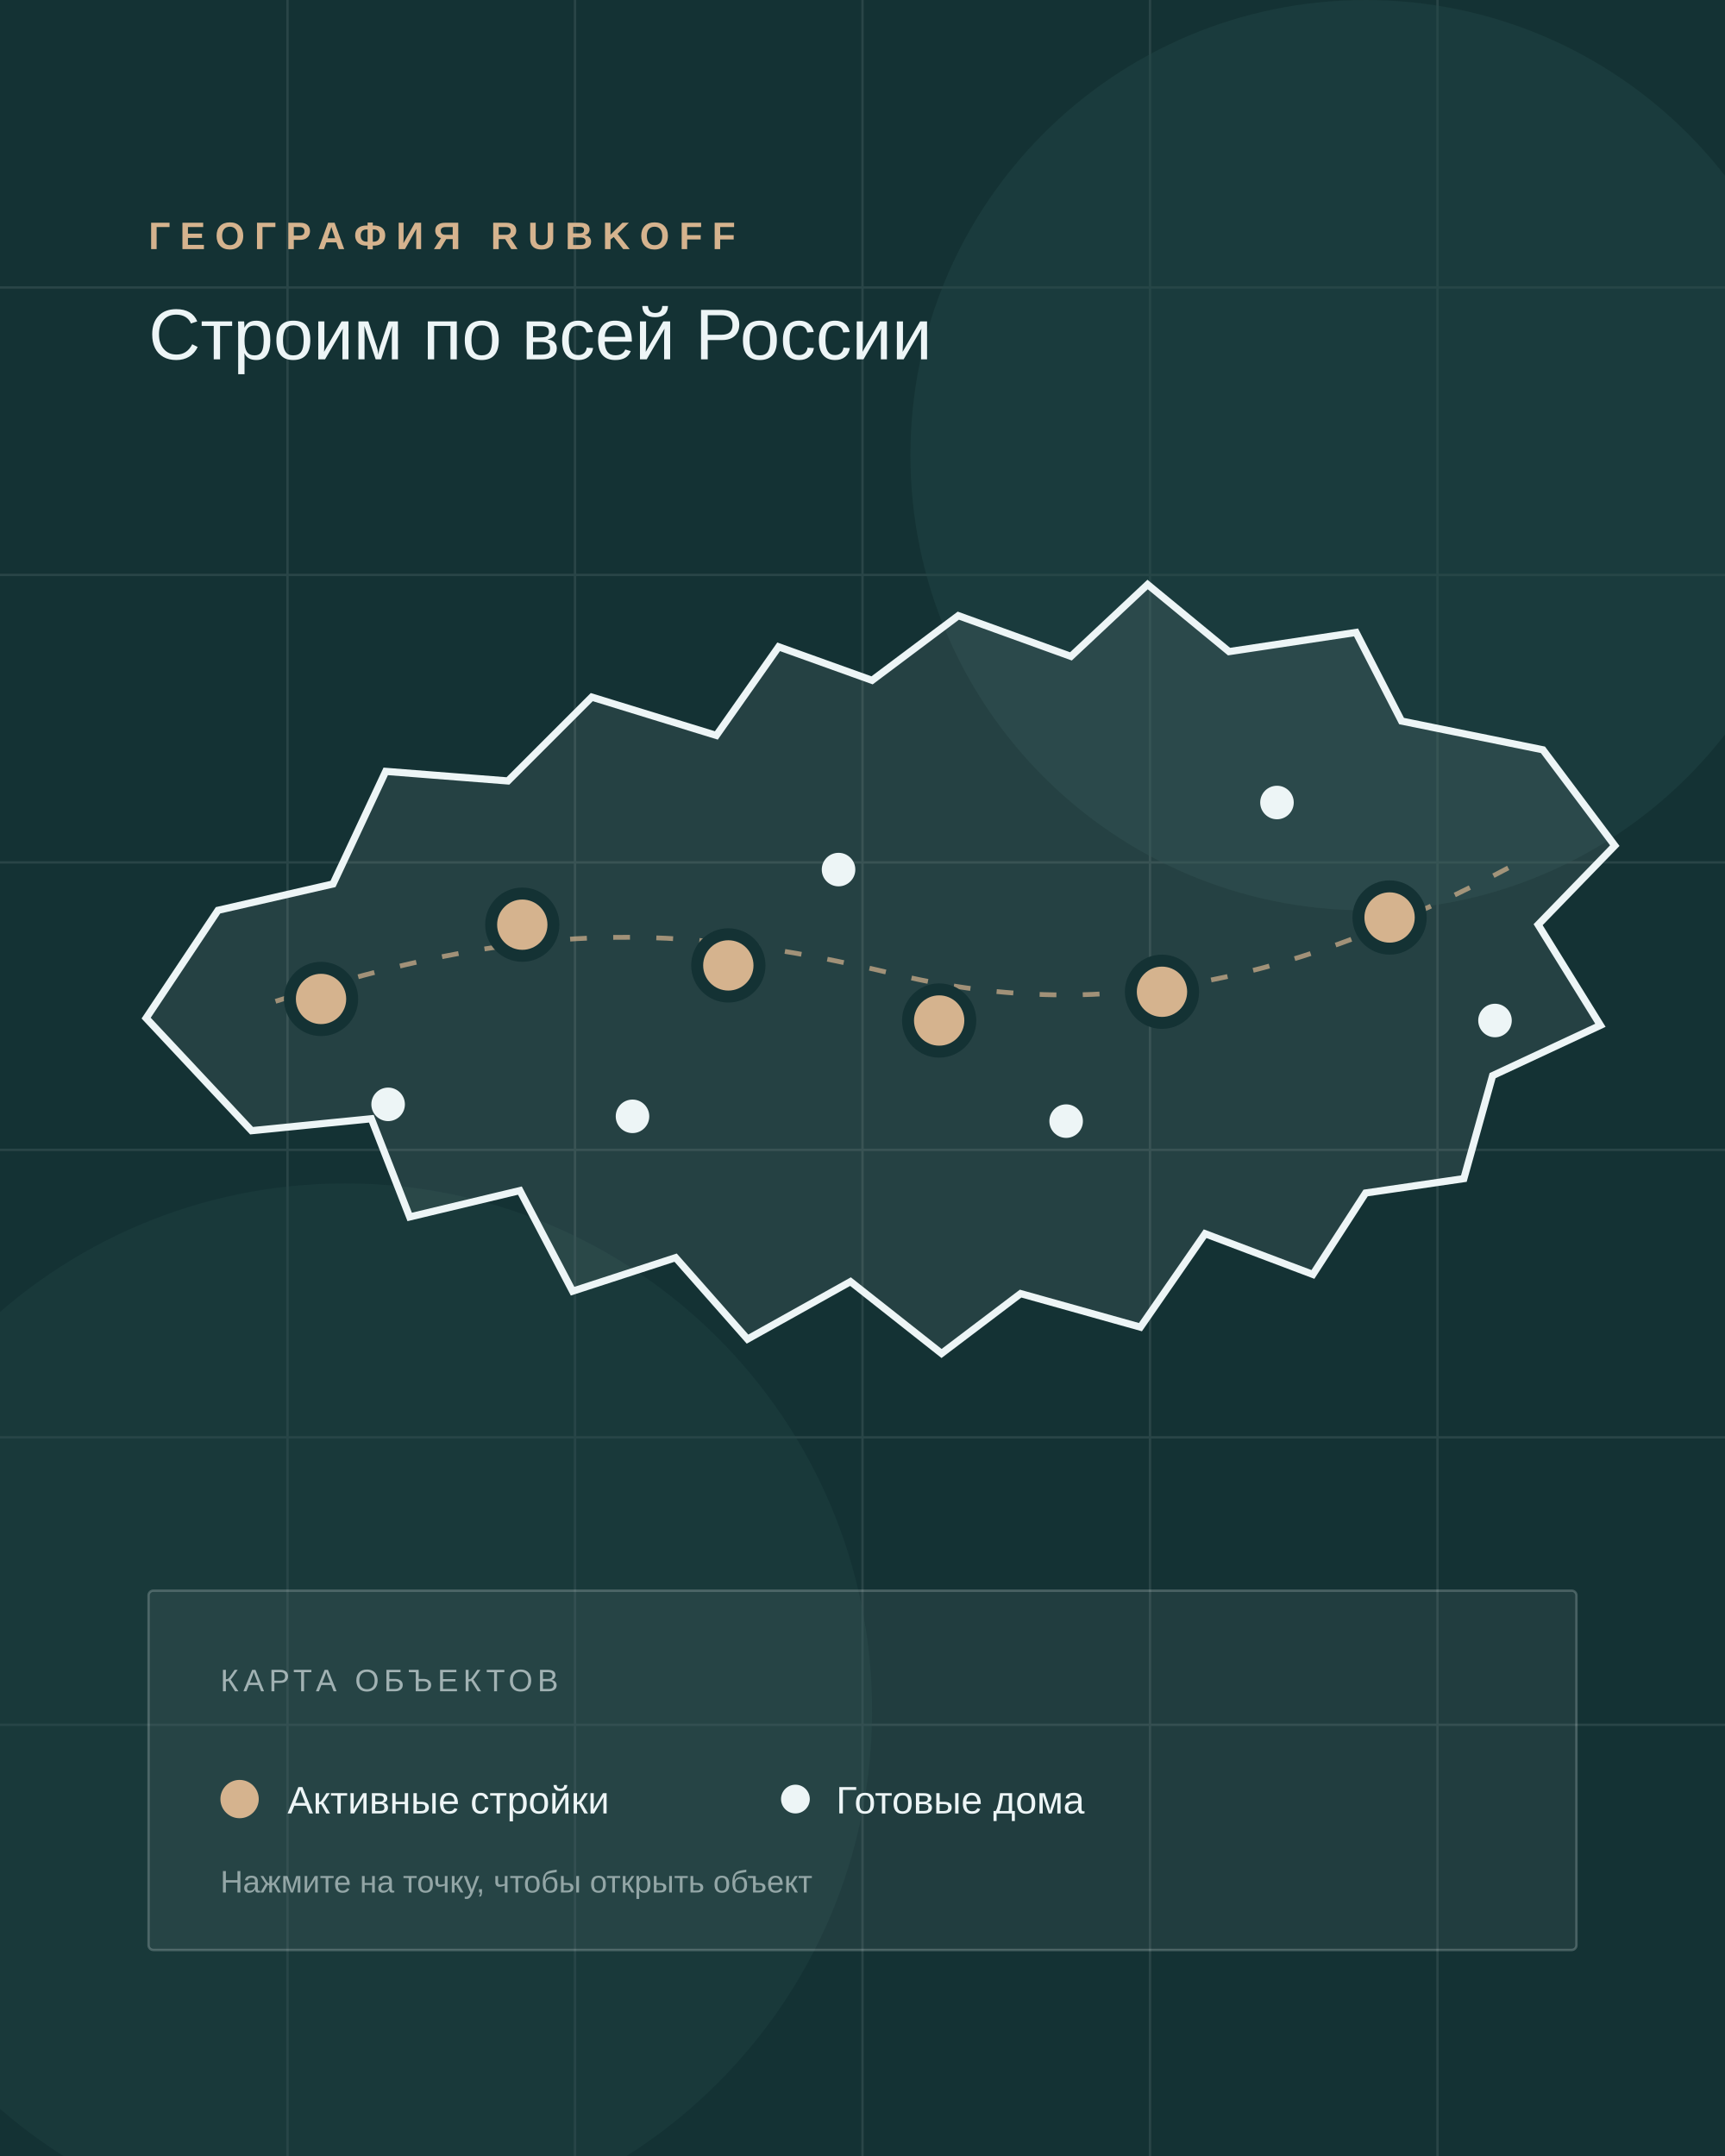
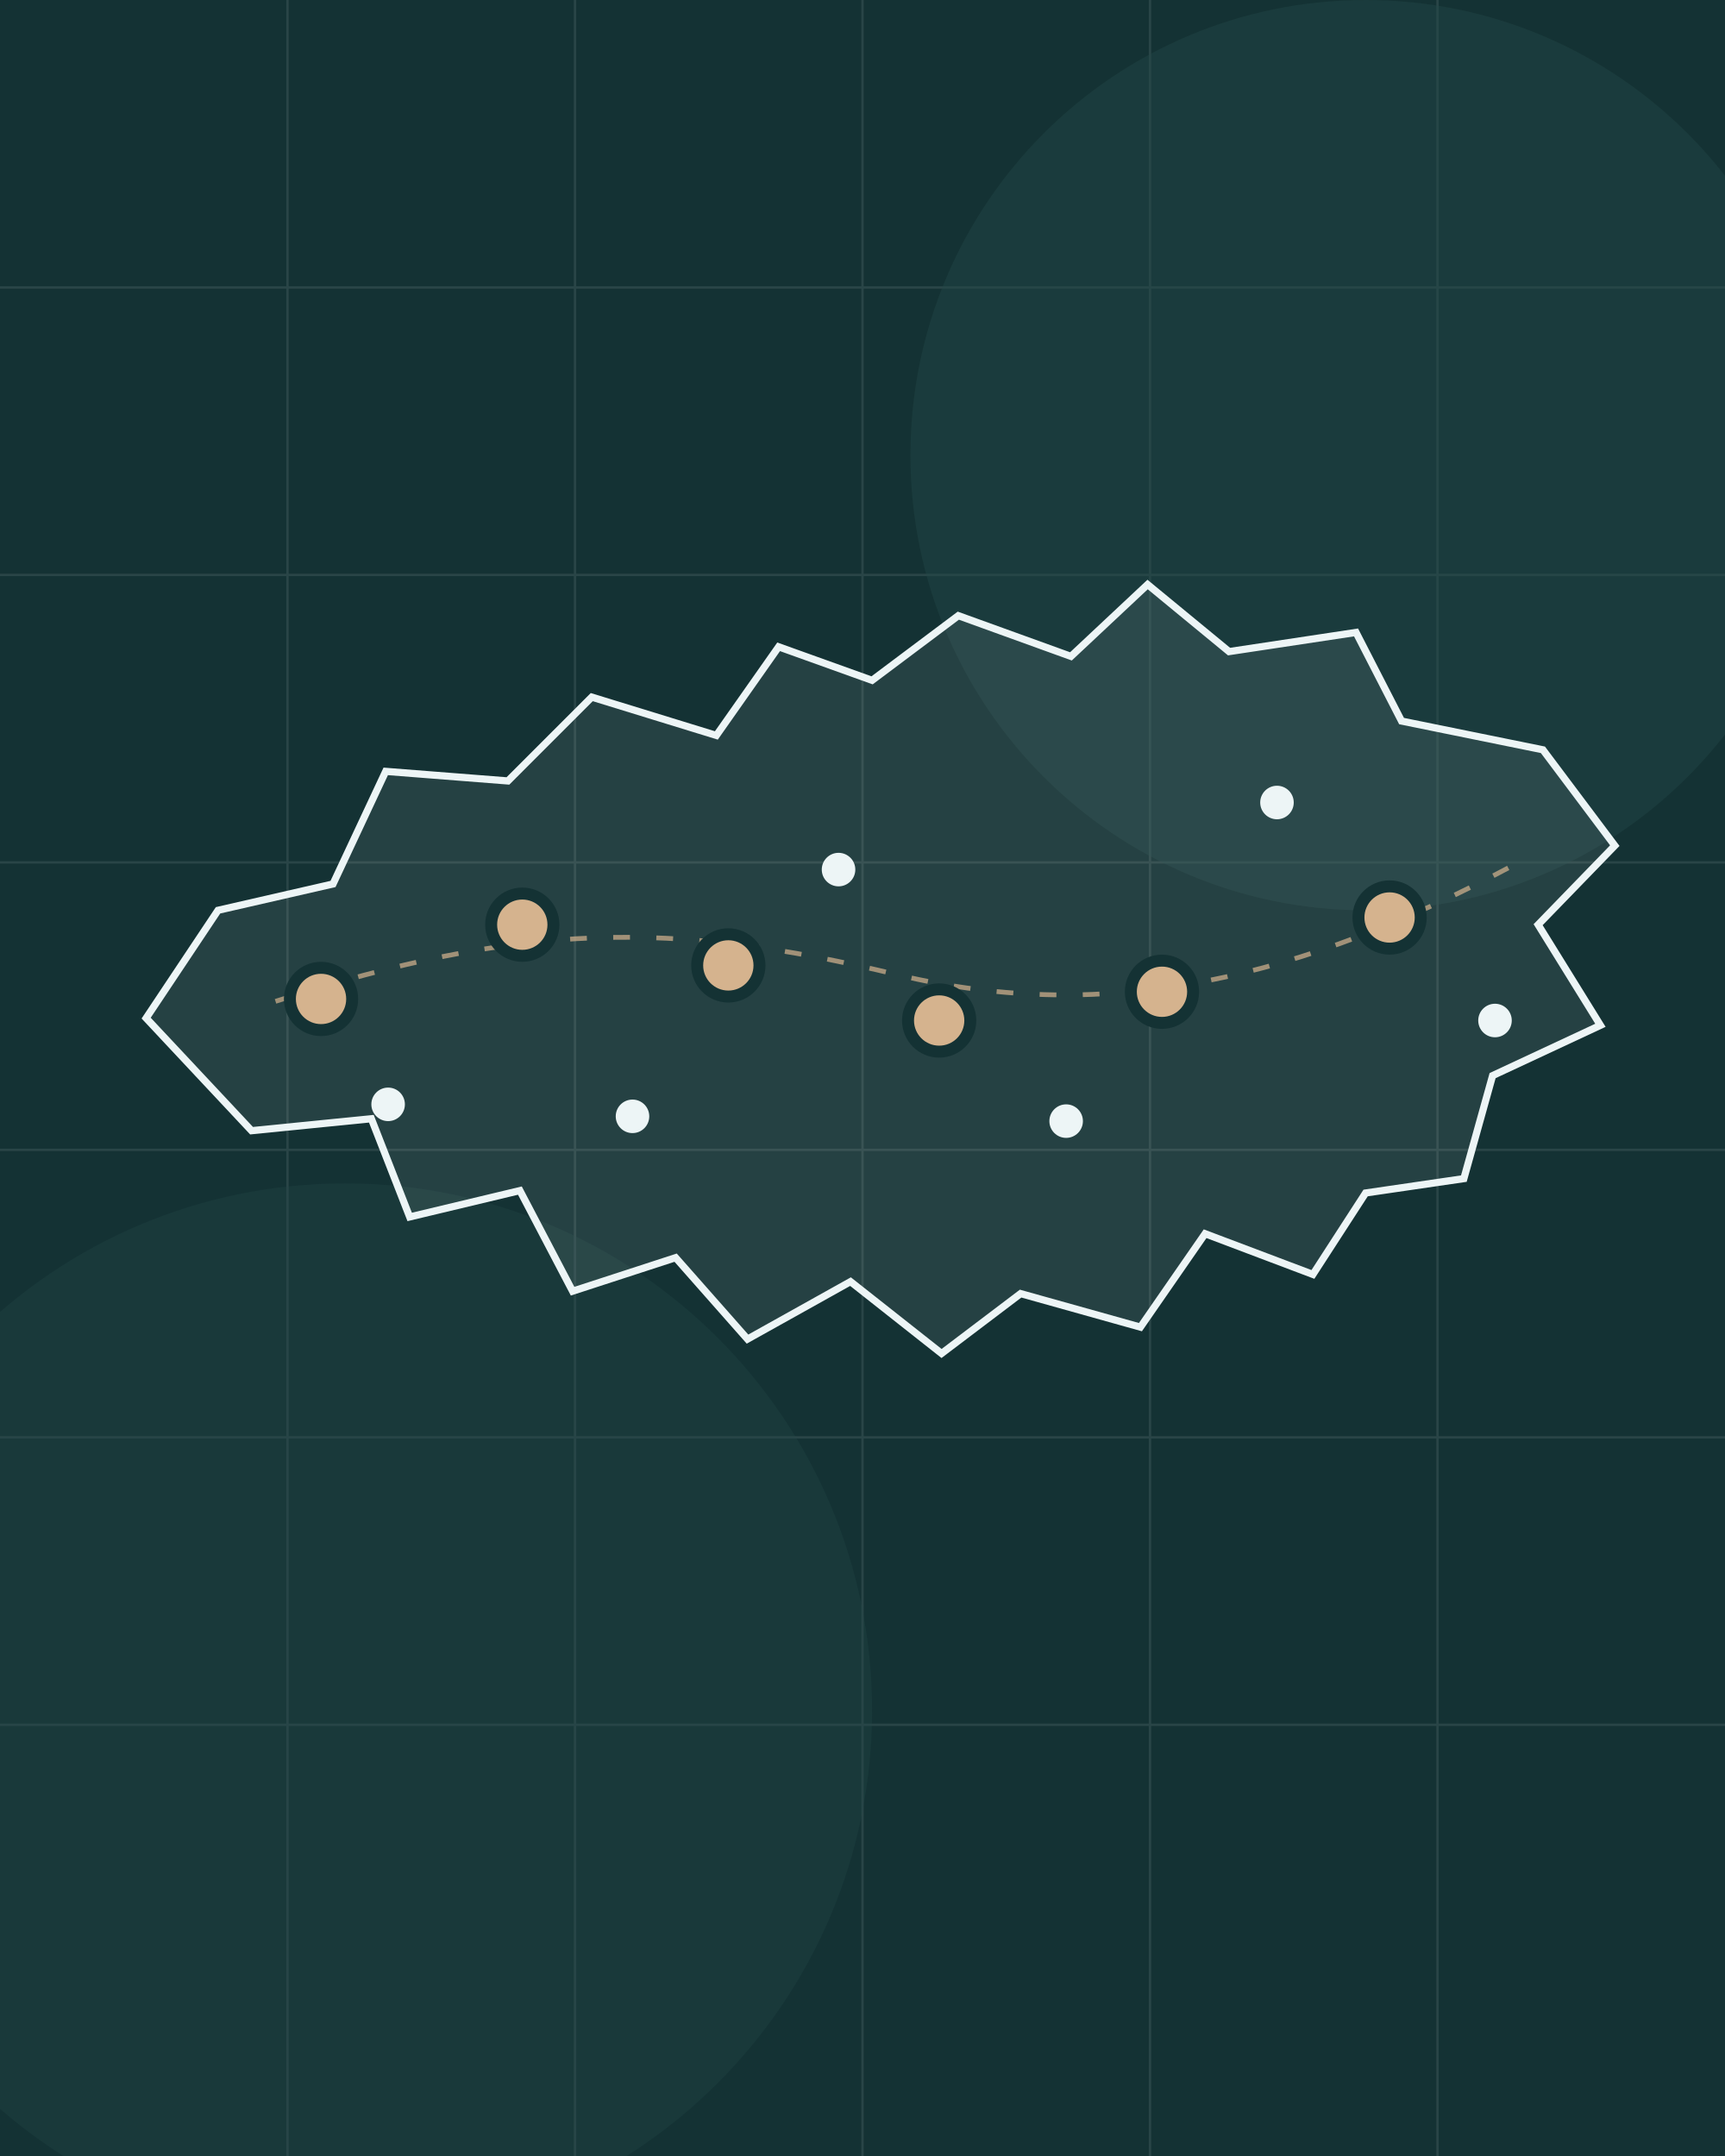
<svg xmlns="http://www.w3.org/2000/svg" width="720" height="900" viewBox="0 0 720 900" fill="none">
  <rect width="720" height="900" fill="#143234" />
  <g opacity=".1" stroke="#EDF5F6">
    <path d="M0 120H720M0 240H720M0 360H720M0 480H720M0 600H720M0 720H720" />
    <path d="M120 0V900M240 0V900M360 0V900M480 0V900M600 0V900" />
  </g>
  <circle cx="570" cy="190" r="190" fill="#224646" opacity=".45" />
  <circle cx="144" cy="714" r="220" fill="#224646" opacity=".34" />
  <path d="M61 425L91 380L139 369L161 322L212 326L247 291L299 307L325 270L364 284L400 257L447 274L479 244L513 272L566 264L585 301L644 313L674 353L642 386L668 428L623 449L611 492L570 498L548 532L503 515L476 554L426 540L393 565L355 535L312 559L282 525L239 539L217 497L171 508L155 467L105 472L61 425Z" fill="#EDF5F6" fill-opacity=".08" stroke="#EDF5F6" stroke-width="3" />
  <path d="M115 418C218 385 280 384 375 407C463 428 544 408 632 361" stroke="#D5B38E" stroke-width="2" stroke-dasharray="7 11" opacity=".7" />
  <g fill="#D5B38E" stroke="#143234" stroke-width="5">
    <circle cx="134" cy="417" r="13" />
    <circle cx="218" cy="386" r="13" />
    <circle cx="304" cy="403" r="13" />
    <circle cx="392" cy="426" r="13" />
    <circle cx="485" cy="414" r="13" />
    <circle cx="580" cy="383" r="13" />
  </g>
  <g fill="#EDF5F6">
    <circle cx="162" cy="461" r="7" />
    <circle cx="264" cy="466" r="7" />
    <circle cx="350" cy="363" r="7" />
    <circle cx="445" cy="468" r="7" />
    <circle cx="533" cy="335" r="7" />
    <circle cx="624" cy="426" r="7" />
  </g>
-   <g font-family="Arial, sans-serif">
-     <text x="62" y="104" fill="#D5B38E" font-size="16" font-weight="700" letter-spacing="4">ГЕОГРАФИЯ RUBKOFF</text>
-     <text x="62" y="150" fill="#EDF5F6" font-size="30" font-weight="400">Строим по всей России</text>
-     <g transform="translate(62 664)">
-       <rect width="596" height="150" rx="2" fill="#EDF5F6" fill-opacity=".06" stroke="#EDF5F6" stroke-opacity=".22" />
-       <text x="30" y="42" fill="#EDF5F6" fill-opacity=".62" font-size="13" letter-spacing="2">КАРТА ОБЪЕКТОВ</text>
-       <circle cx="38" cy="87" r="8" fill="#D5B38E" />
-       <text x="58" y="93" fill="#EDF5F6" font-size="16">Активные стройки</text>
-       <circle cx="270" cy="87" r="6" fill="#EDF5F6" />
-       <text x="287" y="93" fill="#EDF5F6" font-size="16">Готовые дома</text>
-       <text x="30" y="126" fill="#EDF5F6" fill-opacity=".55" font-size="13">Нажмите на точку, чтобы открыть объект</text>
-     </g>
-   </g>
</svg>
